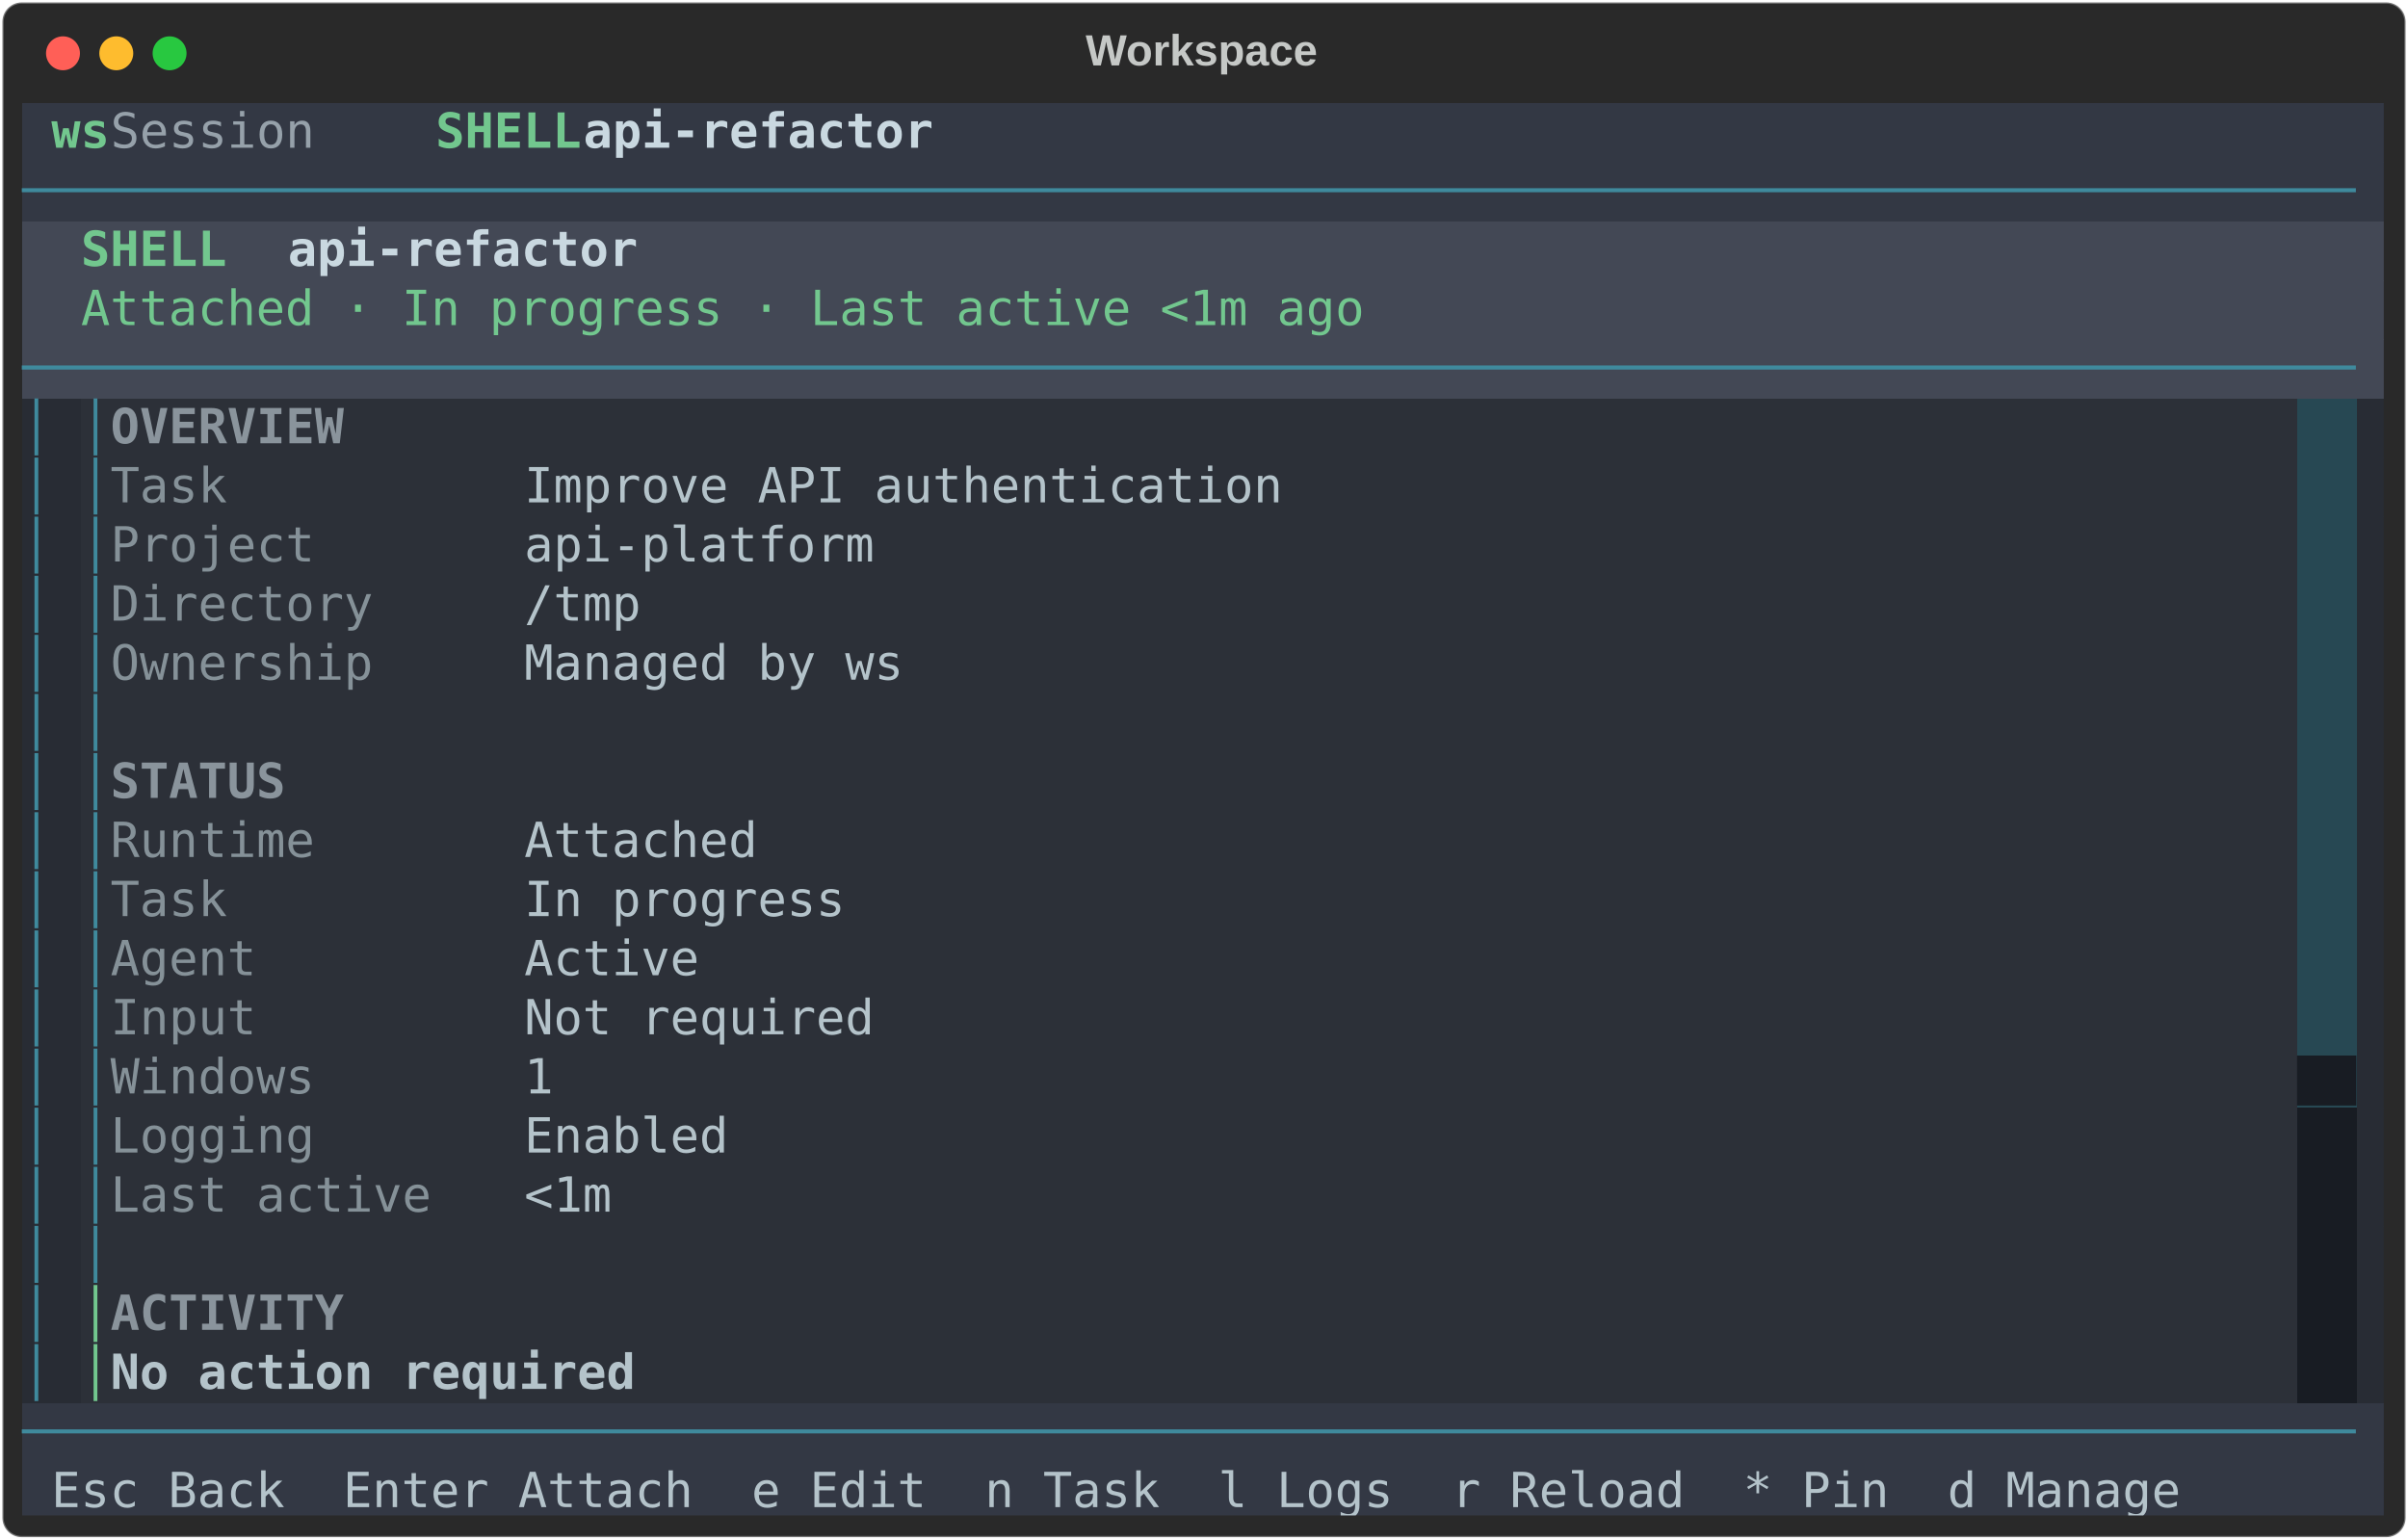
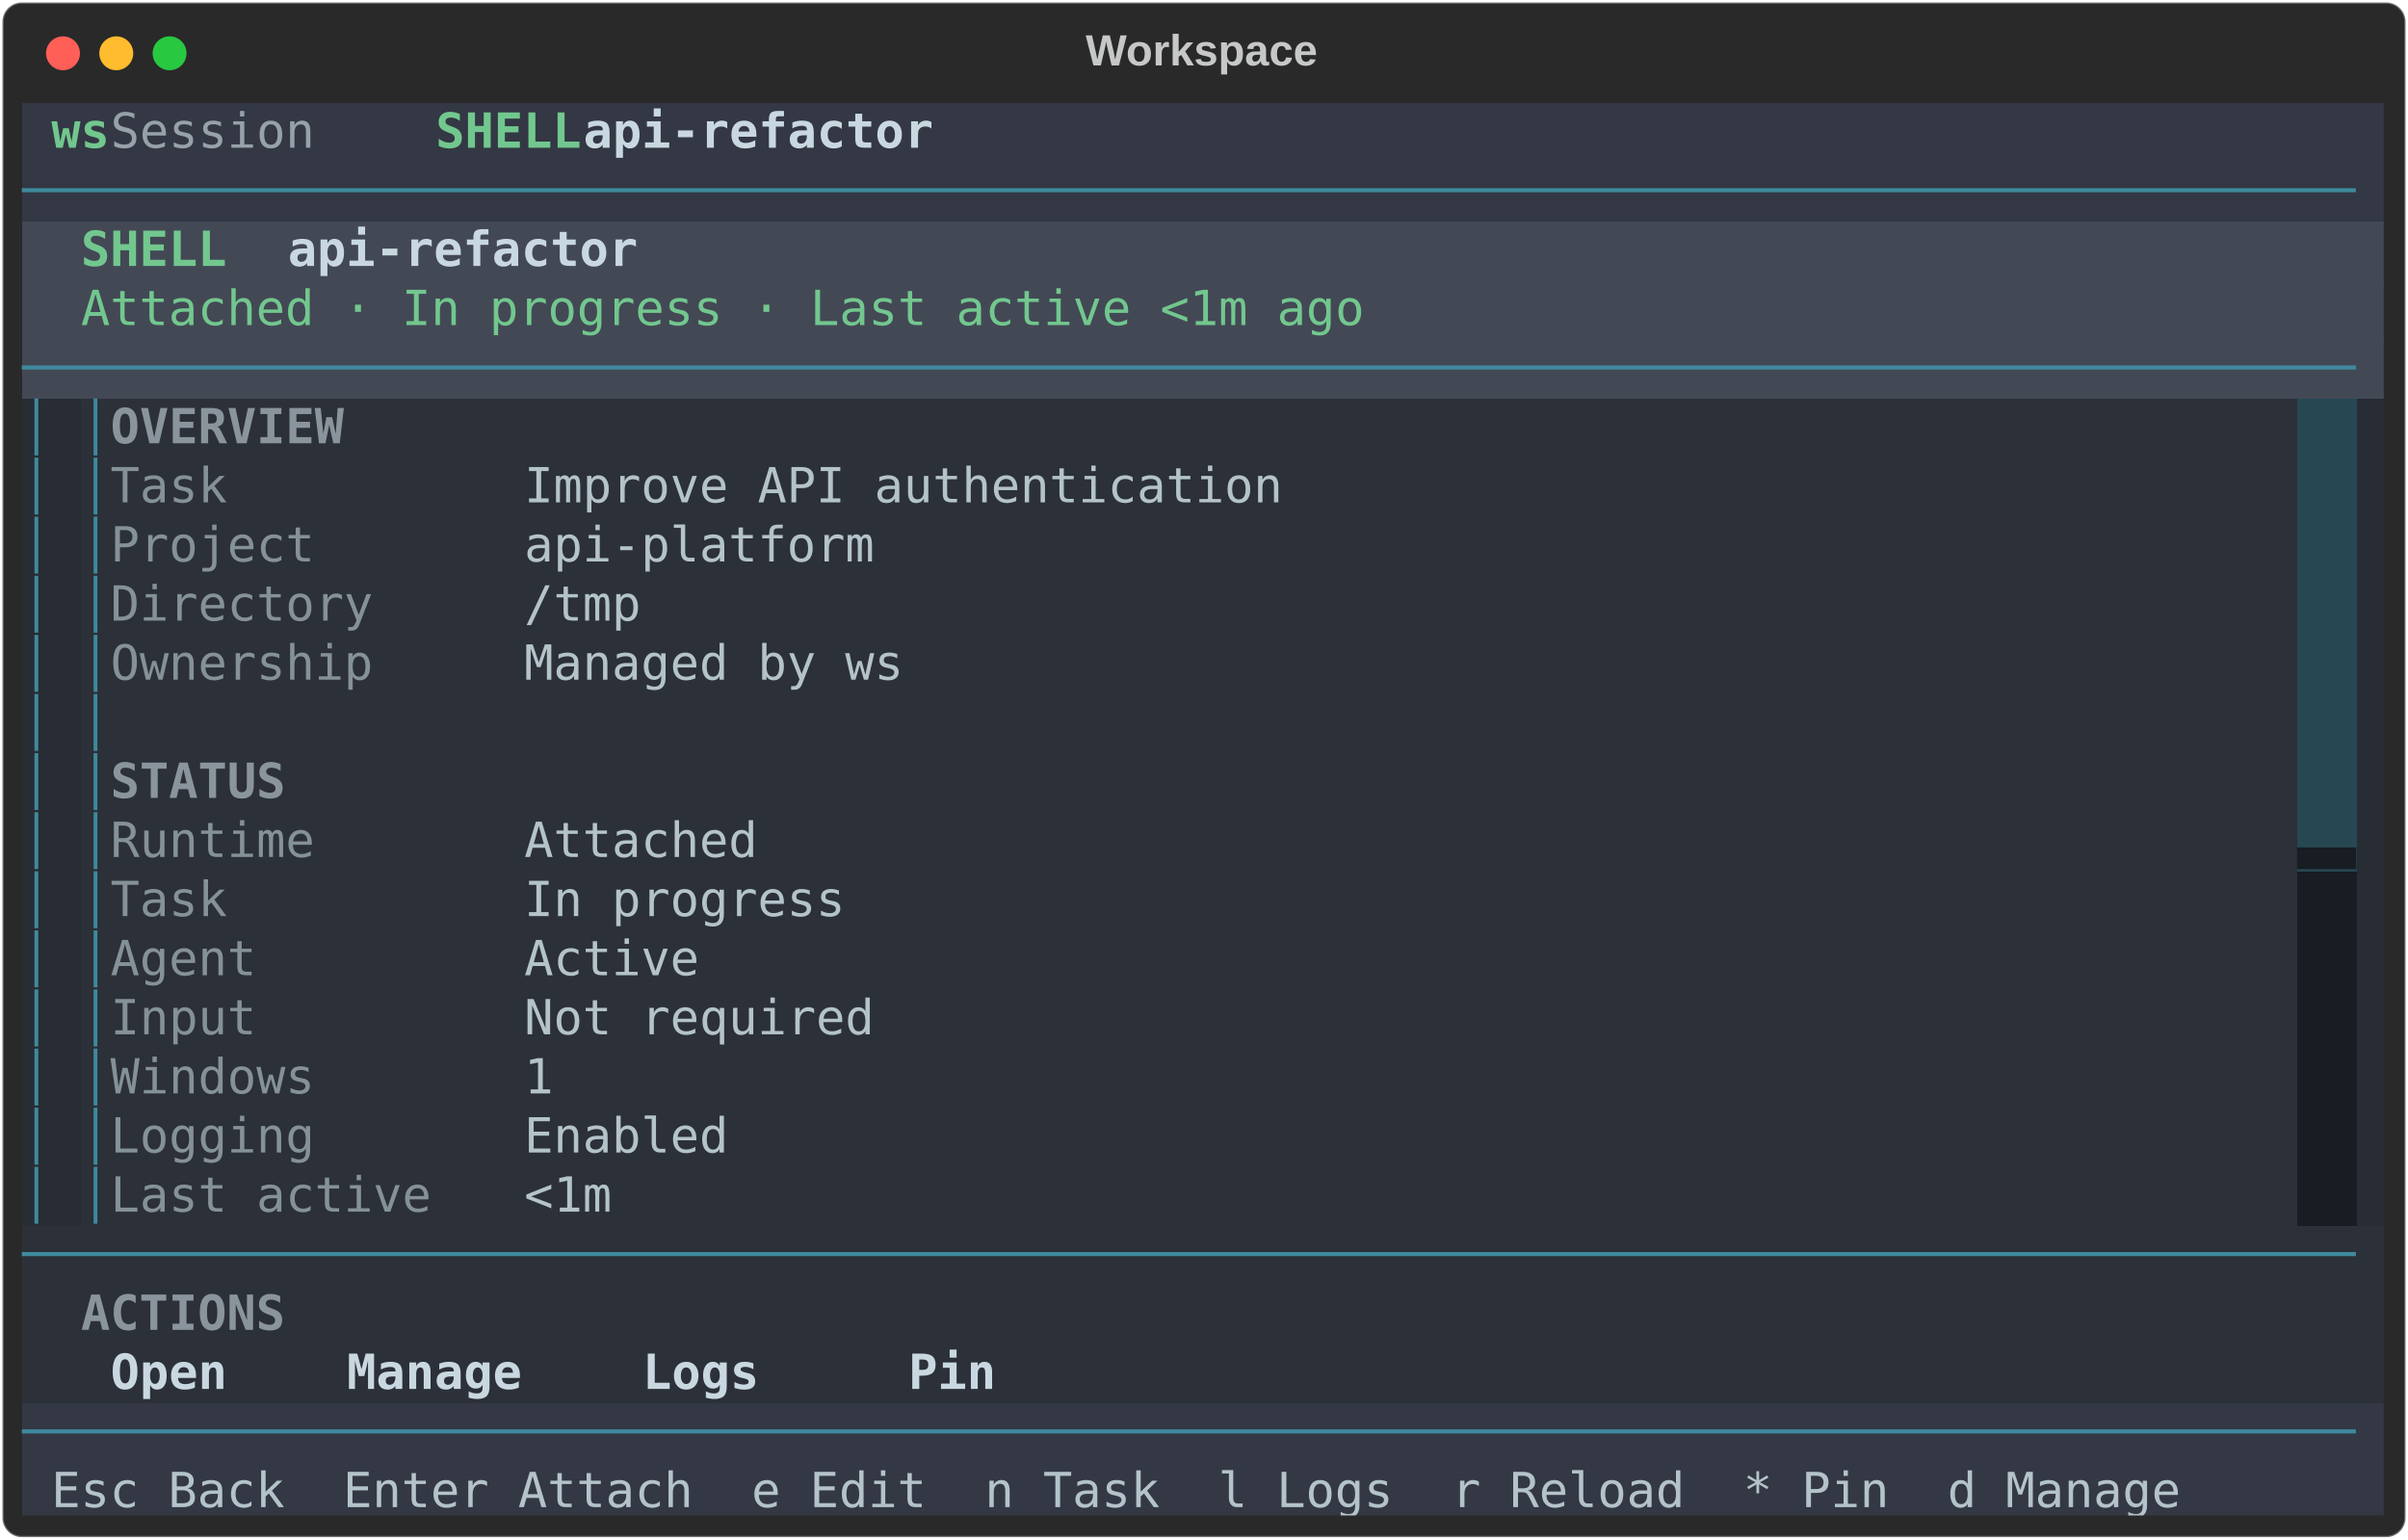
<svg xmlns="http://www.w3.org/2000/svg" class="rich-terminal" viewBox="0 0 994 635.6">
  <style>

    @font-face {
        font-family: "Fira Code";
        src: local("FiraCode-Regular"),
                url("https://cdnjs.cloudflare.com/ajax/libs/firacode/6.2.0/woff2/FiraCode-Regular.woff2") format("woff2"),
                url("https://cdnjs.cloudflare.com/ajax/libs/firacode/6.2.0/woff/FiraCode-Regular.woff") format("woff");
        font-style: normal;
        font-weight: 400;
    }
    @font-face {
        font-family: "Fira Code";
        src: local("FiraCode-Bold"),
                url("https://cdnjs.cloudflare.com/ajax/libs/firacode/6.2.0/woff2/FiraCode-Bold.woff2") format("woff2"),
                url("https://cdnjs.cloudflare.com/ajax/libs/firacode/6.2.0/woff/FiraCode-Bold.woff") format("woff");
        font-style: bold;
        font-weight: 700;
    }

    .terminal-matrix {
        font-family: Fira Code, monospace;
        font-size: 20px;
        line-height: 24.4px;
        font-variant-east-asian: full-width;
    }

    .terminal-title {
        font-size: 18px;
        font-weight: bold;
        font-family: arial;
    }

    .terminal-r1 { fill: #c5c8c6 }
.terminal-r2 { fill: #72c78e;font-weight: bold }
.terminal-r3 { fill: #96a1aa }
.terminal-r4 { fill: #c9d8e0;font-weight: bold }
.terminal-r5 { fill: #3f8a9d }
.terminal-r6 { fill: #72c78e }
.terminal-r7 { fill: #8a949c;font-weight: bold }
.terminal-r8 { fill: #282c34 }
.terminal-r9 { fill: #859198 }
.terminal-r10 { fill: #b4c3ca }
.terminal-r11 { fill: #181c23 }
.terminal-r12 { fill: #c9d8e0 }
- .terminal-r13 { fill: #b4c3ca;font-weight: bold }
    </style>
  <defs>
    <clipPath id="terminal-clip-terminal">
      <rect x="0" y="0" width="975.0" height="584.6" />
    </clipPath>
    <clipPath id="terminal-line-0">
      <rect x="0" y="1.5" width="976" height="24.65" />
    </clipPath>
    <clipPath id="terminal-line-1">
      <rect x="0" y="25.9" width="976" height="24.65" />
    </clipPath>
    <clipPath id="terminal-line-2">
      <rect x="0" y="50.3" width="976" height="24.65" />
    </clipPath>
    <clipPath id="terminal-line-3">
      <rect x="0" y="74.7" width="976" height="24.65" />
    </clipPath>
    <clipPath id="terminal-line-4">
      <rect x="0" y="99.1" width="976" height="24.65" />
    </clipPath>
    <clipPath id="terminal-line-5">
      <rect x="0" y="123.5" width="976" height="24.65" />
    </clipPath>
    <clipPath id="terminal-line-6">
      <rect x="0" y="147.9" width="976" height="24.65" />
    </clipPath>
    <clipPath id="terminal-line-7">
      <rect x="0" y="172.3" width="976" height="24.65" />
    </clipPath>
    <clipPath id="terminal-line-8">
      <rect x="0" y="196.7" width="976" height="24.65" />
    </clipPath>
    <clipPath id="terminal-line-9">
      <rect x="0" y="221.1" width="976" height="24.65" />
    </clipPath>
    <clipPath id="terminal-line-10">
      <rect x="0" y="245.5" width="976" height="24.65" />
    </clipPath>
    <clipPath id="terminal-line-11">
      <rect x="0" y="269.9" width="976" height="24.65" />
    </clipPath>
    <clipPath id="terminal-line-12">
      <rect x="0" y="294.3" width="976" height="24.65" />
    </clipPath>
    <clipPath id="terminal-line-13">
      <rect x="0" y="318.7" width="976" height="24.65" />
    </clipPath>
    <clipPath id="terminal-line-14">
      <rect x="0" y="343.1" width="976" height="24.65" />
    </clipPath>
    <clipPath id="terminal-line-15">
      <rect x="0" y="367.5" width="976" height="24.65" />
    </clipPath>
    <clipPath id="terminal-line-16">
      <rect x="0" y="391.9" width="976" height="24.65" />
    </clipPath>
    <clipPath id="terminal-line-17">
      <rect x="0" y="416.3" width="976" height="24.65" />
    </clipPath>
    <clipPath id="terminal-line-18">
      <rect x="0" y="440.7" width="976" height="24.65" />
    </clipPath>
    <clipPath id="terminal-line-19">
      <rect x="0" y="465.1" width="976" height="24.65" />
    </clipPath>
    <clipPath id="terminal-line-20">
      <rect x="0" y="489.5" width="976" height="24.65" />
    </clipPath>
    <clipPath id="terminal-line-21">
      <rect x="0" y="513.9" width="976" height="24.65" />
    </clipPath>
    <clipPath id="terminal-line-22">
      <rect x="0" y="538.3" width="976" height="24.65" />
    </clipPath>
  </defs>
  <rect fill="#292929" stroke="rgba(255,255,255,0.35)" stroke-width="1" x="1" y="1" width="992" height="633.6" rx="8" />
  <text class="terminal-title" fill="#c5c8c6" text-anchor="middle" x="496" y="27">Workspace</text>
  <g transform="translate(26,22)">
    <circle cx="0" cy="0" r="7" fill="#ff5f57" />
    <circle cx="22" cy="0" r="7" fill="#febc2e" />
    <circle cx="44" cy="0" r="7" fill="#28c840" />
  </g>
  <g transform="translate(9, 41)" clip-path="url(#terminal-clip-terminal)">
    <rect fill="#333844" x="0" y="1.5" width="12.2" height="24.65" shape-rendering="crispEdges" />
    <rect fill="#333844" x="12.2" y="1.5" width="24.4" height="24.65" shape-rendering="crispEdges" />
    <rect fill="#333844" x="36.6" y="1.5" width="134.2" height="24.65" shape-rendering="crispEdges" />
    <rect fill="#333844" x="170.8" y="1.5" width="61" height="24.65" shape-rendering="crispEdges" />
    <rect fill="#333844" x="231.8" y="1.5" width="170.8" height="24.65" shape-rendering="crispEdges" />
    <rect fill="#333844" x="402.6" y="1.5" width="573.4" height="24.65" shape-rendering="crispEdges" />
    <rect fill="#333844" x="0" y="25.9" width="976" height="24.65" shape-rendering="crispEdges" />
    <rect fill="#434855" x="0" y="50.3" width="24.4" height="24.65" shape-rendering="crispEdges" />
    <rect fill="#434855" x="24.4" y="50.3" width="85.4" height="24.65" shape-rendering="crispEdges" />
    <rect fill="#434855" x="109.8" y="50.3" width="146.4" height="24.65" shape-rendering="crispEdges" />
    <rect fill="#434855" x="256.2" y="50.3" width="719.8" height="24.65" shape-rendering="crispEdges" />
    <rect fill="#434855" x="0" y="74.7" width="24.4" height="24.65" shape-rendering="crispEdges" />
    <rect fill="#434855" x="24.4" y="74.7" width="536.8" height="24.65" shape-rendering="crispEdges" />
    <rect fill="#434855" x="561.2" y="74.7" width="414.8" height="24.65" shape-rendering="crispEdges" />
    <rect fill="#434855" x="0" y="99.1" width="976" height="24.65" shape-rendering="crispEdges" />
    <rect fill="#282c34" x="0" y="123.5" width="12.2" height="24.65" shape-rendering="crispEdges" />
    <rect fill="#282c34" x="12.2" y="123.5" width="12.2" height="24.65" shape-rendering="crispEdges" />
    <rect fill="#2c3038" x="24.4" y="123.5" width="12.2" height="24.65" shape-rendering="crispEdges" />
    <rect fill="#2c3038" x="36.6" y="123.5" width="97.6" height="24.65" shape-rendering="crispEdges" />
    <rect fill="#2c3038" x="134.2" y="123.5" width="805.2" height="24.65" shape-rendering="crispEdges" />
    <rect fill="#274853" x="939.4" y="123.5" width="24.4" height="24.65" shape-rendering="crispEdges" />
    <rect fill="#282c34" x="963.8" y="123.5" width="12.2" height="24.65" shape-rendering="crispEdges" />
    <rect fill="#282c34" x="0" y="147.9" width="12.2" height="24.65" shape-rendering="crispEdges" />
    <rect fill="#282c34" x="12.2" y="147.9" width="12.2" height="24.65" shape-rendering="crispEdges" />
    <rect fill="#2c3038" x="24.4" y="147.9" width="12.2" height="24.65" shape-rendering="crispEdges" />
    <rect fill="#2c3038" x="36.6" y="147.9" width="170.8" height="24.65" shape-rendering="crispEdges" />
    <rect fill="#2c3038" x="207.4" y="147.9" width="317.2" height="24.65" shape-rendering="crispEdges" />
    <rect fill="#2c3038" x="524.6" y="147.9" width="414.8" height="24.65" shape-rendering="crispEdges" />
    <rect fill="#274853" x="939.4" y="147.9" width="24.4" height="24.65" shape-rendering="crispEdges" />
    <rect fill="#282c34" x="963.8" y="147.9" width="12.2" height="24.65" shape-rendering="crispEdges" />
    <rect fill="#282c34" x="0" y="172.3" width="12.2" height="24.65" shape-rendering="crispEdges" />
    <rect fill="#282c34" x="12.2" y="172.3" width="12.2" height="24.65" shape-rendering="crispEdges" />
    <rect fill="#2c3038" x="24.4" y="172.3" width="12.2" height="24.65" shape-rendering="crispEdges" />
    <rect fill="#2c3038" x="36.6" y="172.3" width="170.8" height="24.65" shape-rendering="crispEdges" />
    <rect fill="#2c3038" x="207.4" y="172.3" width="146.4" height="24.65" shape-rendering="crispEdges" />
    <rect fill="#2c3038" x="353.8" y="172.3" width="585.6" height="24.65" shape-rendering="crispEdges" />
    <rect fill="#274853" x="939.4" y="172.3" width="24.4" height="24.65" shape-rendering="crispEdges" />
    <rect fill="#282c34" x="963.8" y="172.3" width="12.2" height="24.65" shape-rendering="crispEdges" />
    <rect fill="#282c34" x="0" y="196.7" width="12.2" height="24.65" shape-rendering="crispEdges" />
    <rect fill="#282c34" x="12.2" y="196.7" width="12.2" height="24.65" shape-rendering="crispEdges" />
    <rect fill="#2c3038" x="24.4" y="196.7" width="12.2" height="24.65" shape-rendering="crispEdges" />
    <rect fill="#2c3038" x="36.6" y="196.7" width="170.8" height="24.65" shape-rendering="crispEdges" />
    <rect fill="#2c3038" x="207.4" y="196.7" width="48.8" height="24.65" shape-rendering="crispEdges" />
    <rect fill="#2c3038" x="256.2" y="196.7" width="683.2" height="24.65" shape-rendering="crispEdges" />
    <rect fill="#274853" x="939.4" y="196.7" width="24.4" height="24.65" shape-rendering="crispEdges" />
    <rect fill="#282c34" x="963.8" y="196.7" width="12.2" height="24.65" shape-rendering="crispEdges" />
    <rect fill="#282c34" x="0" y="221.1" width="12.2" height="24.65" shape-rendering="crispEdges" />
    <rect fill="#282c34" x="12.2" y="221.1" width="12.2" height="24.65" shape-rendering="crispEdges" />
    <rect fill="#2c3038" x="24.4" y="221.1" width="12.2" height="24.65" shape-rendering="crispEdges" />
    <rect fill="#2c3038" x="36.6" y="221.1" width="170.8" height="24.65" shape-rendering="crispEdges" />
    <rect fill="#2c3038" x="207.4" y="221.1" width="158.6" height="24.65" shape-rendering="crispEdges" />
    <rect fill="#2c3038" x="366" y="221.1" width="573.4" height="24.65" shape-rendering="crispEdges" />
    <rect fill="#274853" x="939.4" y="221.1" width="24.4" height="24.65" shape-rendering="crispEdges" />
    <rect fill="#282c34" x="963.8" y="221.1" width="12.2" height="24.65" shape-rendering="crispEdges" />
    <rect fill="#282c34" x="0" y="245.5" width="12.2" height="24.65" shape-rendering="crispEdges" />
    <rect fill="#282c34" x="12.2" y="245.5" width="12.2" height="24.65" shape-rendering="crispEdges" />
    <rect fill="#2c3038" x="24.4" y="245.5" width="12.2" height="24.65" shape-rendering="crispEdges" />
    <rect fill="#2c3038" x="36.6" y="245.5" width="0" height="24.65" shape-rendering="crispEdges" />
    <rect fill="#2c3038" x="36.6" y="245.5" width="902.8" height="24.65" shape-rendering="crispEdges" />
    <rect fill="#274853" x="939.4" y="245.5" width="24.4" height="24.65" shape-rendering="crispEdges" />
    <rect fill="#282c34" x="963.8" y="245.5" width="12.2" height="24.65" shape-rendering="crispEdges" />
    <rect fill="#282c34" x="0" y="269.9" width="12.2" height="24.65" shape-rendering="crispEdges" />
    <rect fill="#282c34" x="12.2" y="269.9" width="12.2" height="24.65" shape-rendering="crispEdges" />
    <rect fill="#2c3038" x="24.4" y="269.9" width="12.2" height="24.65" shape-rendering="crispEdges" />
    <rect fill="#2c3038" x="36.6" y="269.9" width="73.2" height="24.65" shape-rendering="crispEdges" />
    <rect fill="#2c3038" x="109.8" y="269.9" width="829.6" height="24.65" shape-rendering="crispEdges" />
    <rect fill="#274853" x="939.4" y="269.9" width="24.4" height="24.65" shape-rendering="crispEdges" />
    <rect fill="#282c34" x="963.8" y="269.9" width="12.2" height="24.65" shape-rendering="crispEdges" />
    <rect fill="#282c34" x="0" y="294.3" width="12.2" height="24.65" shape-rendering="crispEdges" />
    <rect fill="#282c34" x="12.2" y="294.3" width="12.2" height="24.65" shape-rendering="crispEdges" />
    <rect fill="#2c3038" x="24.4" y="294.3" width="12.2" height="24.65" shape-rendering="crispEdges" />
    <rect fill="#2c3038" x="36.6" y="294.3" width="170.8" height="24.65" shape-rendering="crispEdges" />
    <rect fill="#2c3038" x="207.4" y="294.3" width="97.6" height="24.65" shape-rendering="crispEdges" />
    <rect fill="#2c3038" x="305" y="294.3" width="634.4" height="24.65" shape-rendering="crispEdges" />
    <rect fill="#274853" x="939.4" y="294.3" width="24.4" height="24.65" shape-rendering="crispEdges" />
    <rect fill="#282c34" x="963.8" y="294.3" width="12.2" height="24.65" shape-rendering="crispEdges" />
    <rect fill="#282c34" x="0" y="318.7" width="12.2" height="24.65" shape-rendering="crispEdges" />
    <rect fill="#282c34" x="12.2" y="318.7" width="12.2" height="24.65" shape-rendering="crispEdges" />
    <rect fill="#2c3038" x="24.4" y="318.7" width="12.2" height="24.65" shape-rendering="crispEdges" />
    <rect fill="#2c3038" x="36.6" y="318.7" width="170.8" height="24.65" shape-rendering="crispEdges" />
    <rect fill="#2c3038" x="207.4" y="318.7" width="134.2" height="24.65" shape-rendering="crispEdges" />
    <rect fill="#2c3038" x="341.6" y="318.7" width="597.8" height="24.65" shape-rendering="crispEdges" />
-     <rect fill="#274853" x="939.4" y="318.7" width="24.4" height="24.65" shape-rendering="crispEdges" />
+     <rect fill="#181c23" x="939.4" y="318.7" width="24.4" height="24.65" shape-rendering="crispEdges" />
    <rect fill="#282c34" x="963.8" y="318.7" width="12.2" height="24.65" shape-rendering="crispEdges" />
    <rect fill="#282c34" x="0" y="343.1" width="12.2" height="24.65" shape-rendering="crispEdges" />
    <rect fill="#282c34" x="12.2" y="343.1" width="12.2" height="24.65" shape-rendering="crispEdges" />
    <rect fill="#2c3038" x="24.4" y="343.1" width="12.2" height="24.65" shape-rendering="crispEdges" />
    <rect fill="#2c3038" x="36.6" y="343.1" width="170.8" height="24.65" shape-rendering="crispEdges" />
    <rect fill="#2c3038" x="207.4" y="343.1" width="73.2" height="24.65" shape-rendering="crispEdges" />
    <rect fill="#2c3038" x="280.6" y="343.1" width="658.8" height="24.65" shape-rendering="crispEdges" />
-     <rect fill="#274853" x="939.4" y="343.1" width="24.4" height="24.65" shape-rendering="crispEdges" />
+     <rect fill="#181c23" x="939.4" y="343.1" width="24.4" height="24.65" shape-rendering="crispEdges" />
    <rect fill="#282c34" x="963.8" y="343.1" width="12.2" height="24.65" shape-rendering="crispEdges" />
    <rect fill="#282c34" x="0" y="367.5" width="12.2" height="24.65" shape-rendering="crispEdges" />
    <rect fill="#282c34" x="12.2" y="367.5" width="12.2" height="24.65" shape-rendering="crispEdges" />
    <rect fill="#2c3038" x="24.4" y="367.5" width="12.2" height="24.65" shape-rendering="crispEdges" />
    <rect fill="#2c3038" x="36.6" y="367.5" width="170.8" height="24.65" shape-rendering="crispEdges" />
    <rect fill="#2c3038" x="207.4" y="367.5" width="146.4" height="24.65" shape-rendering="crispEdges" />
    <rect fill="#2c3038" x="353.8" y="367.5" width="585.6" height="24.65" shape-rendering="crispEdges" />
-     <rect fill="#274853" x="939.4" y="367.5" width="24.4" height="24.65" shape-rendering="crispEdges" />
+     <rect fill="#181c23" x="939.4" y="367.5" width="24.4" height="24.65" shape-rendering="crispEdges" />
    <rect fill="#282c34" x="963.8" y="367.5" width="12.2" height="24.65" shape-rendering="crispEdges" />
    <rect fill="#282c34" x="0" y="391.9" width="12.2" height="24.65" shape-rendering="crispEdges" />
    <rect fill="#282c34" x="12.2" y="391.9" width="12.2" height="24.65" shape-rendering="crispEdges" />
    <rect fill="#2c3038" x="24.4" y="391.9" width="12.2" height="24.65" shape-rendering="crispEdges" />
    <rect fill="#2c3038" x="36.6" y="391.9" width="170.8" height="24.65" shape-rendering="crispEdges" />
    <rect fill="#2c3038" x="207.4" y="391.9" width="12.2" height="24.65" shape-rendering="crispEdges" />
    <rect fill="#2c3038" x="219.6" y="391.9" width="719.8" height="24.65" shape-rendering="crispEdges" />
-     <rect fill="#274853" x="939.4" y="391.9" width="24.4" height="24.65" shape-rendering="crispEdges" />
+     <rect fill="#181c23" x="939.4" y="391.9" width="24.4" height="24.65" shape-rendering="crispEdges" />
    <rect fill="#282c34" x="963.8" y="391.9" width="12.2" height="24.65" shape-rendering="crispEdges" />
    <rect fill="#282c34" x="0" y="416.3" width="12.2" height="24.65" shape-rendering="crispEdges" />
    <rect fill="#282c34" x="12.2" y="416.3" width="12.2" height="24.65" shape-rendering="crispEdges" />
    <rect fill="#2c3038" x="24.4" y="416.3" width="12.2" height="24.65" shape-rendering="crispEdges" />
    <rect fill="#2c3038" x="36.6" y="416.3" width="170.8" height="24.65" shape-rendering="crispEdges" />
    <rect fill="#2c3038" x="207.4" y="416.3" width="85.4" height="24.65" shape-rendering="crispEdges" />
    <rect fill="#2c3038" x="292.8" y="416.3" width="646.6" height="24.65" shape-rendering="crispEdges" />
    <rect fill="#181c23" x="939.4" y="416.3" width="24.4" height="24.65" shape-rendering="crispEdges" />
    <rect fill="#282c34" x="963.8" y="416.3" width="12.2" height="24.65" shape-rendering="crispEdges" />
    <rect fill="#282c34" x="0" y="440.7" width="12.2" height="24.65" shape-rendering="crispEdges" />
    <rect fill="#282c34" x="12.2" y="440.7" width="12.2" height="24.65" shape-rendering="crispEdges" />
    <rect fill="#2c3038" x="24.4" y="440.7" width="12.2" height="24.65" shape-rendering="crispEdges" />
    <rect fill="#2c3038" x="36.6" y="440.7" width="170.8" height="24.65" shape-rendering="crispEdges" />
    <rect fill="#2c3038" x="207.4" y="440.7" width="36.6" height="24.65" shape-rendering="crispEdges" />
    <rect fill="#2c3038" x="244" y="440.7" width="695.4" height="24.65" shape-rendering="crispEdges" />
    <rect fill="#181c23" x="939.4" y="440.7" width="24.4" height="24.65" shape-rendering="crispEdges" />
    <rect fill="#282c34" x="963.8" y="440.7" width="12.2" height="24.65" shape-rendering="crispEdges" />
-     <rect fill="#282c34" x="0" y="465.1" width="12.2" height="24.65" shape-rendering="crispEdges" />
-     <rect fill="#282c34" x="12.2" y="465.1" width="12.2" height="24.65" shape-rendering="crispEdges" />
-     <rect fill="#2c3038" x="24.4" y="465.1" width="12.2" height="24.65" shape-rendering="crispEdges" />
-     <rect fill="#2c3038" x="36.6" y="465.1" width="0" height="24.65" shape-rendering="crispEdges" />
-     <rect fill="#2c3038" x="36.6" y="465.1" width="902.8" height="24.65" shape-rendering="crispEdges" />
-     <rect fill="#181c23" x="939.4" y="465.1" width="24.4" height="24.65" shape-rendering="crispEdges" />
-     <rect fill="#282c34" x="963.8" y="465.1" width="12.2" height="24.65" shape-rendering="crispEdges" />
-     <rect fill="#282c34" x="0" y="489.5" width="12.2" height="24.65" shape-rendering="crispEdges" />
-     <rect fill="#282c34" x="12.2" y="489.5" width="12.2" height="24.65" shape-rendering="crispEdges" />
-     <rect fill="#2c3038" x="24.4" y="489.5" width="12.2" height="24.65" shape-rendering="crispEdges" />
-     <rect fill="#2c3038" x="36.6" y="489.5" width="97.6" height="24.65" shape-rendering="crispEdges" />
-     <rect fill="#2c3038" x="134.2" y="489.5" width="805.2" height="24.65" shape-rendering="crispEdges" />
-     <rect fill="#181c23" x="939.4" y="489.5" width="24.4" height="24.65" shape-rendering="crispEdges" />
-     <rect fill="#282c34" x="963.8" y="489.5" width="12.2" height="24.65" shape-rendering="crispEdges" />
-     <rect fill="#282c34" x="0" y="513.9" width="12.2" height="24.65" shape-rendering="crispEdges" />
-     <rect fill="#282c34" x="12.2" y="513.9" width="12.2" height="24.65" shape-rendering="crispEdges" />
-     <rect fill="#2c3038" x="24.4" y="513.9" width="12.2" height="24.65" shape-rendering="crispEdges" />
-     <rect fill="#2c3038" x="36.6" y="513.9" width="219.6" height="24.65" shape-rendering="crispEdges" />
-     <rect fill="#2c3038" x="256.2" y="513.9" width="683.2" height="24.65" shape-rendering="crispEdges" />
-     <rect fill="#181c23" x="939.4" y="513.9" width="24.4" height="24.65" shape-rendering="crispEdges" />
-     <rect fill="#282c34" x="963.8" y="513.9" width="12.2" height="24.65" shape-rendering="crispEdges" />
+     <rect fill="#2c3038" x="0" y="465.1" width="976" height="24.65" shape-rendering="crispEdges" />
+     <rect fill="#2c3038" x="0" y="489.5" width="24.4" height="24.65" shape-rendering="crispEdges" />
+     <rect fill="#2c3038" x="24.4" y="489.5" width="85.4" height="24.65" shape-rendering="crispEdges" />
+     <rect fill="#2c3038" x="109.8" y="489.5" width="866.2" height="24.65" shape-rendering="crispEdges" />
+     <rect fill="#2c3038" x="0" y="513.9" width="36.6" height="24.65" shape-rendering="crispEdges" />
+     <rect fill="#2c3038" x="36.6" y="513.9" width="73.2" height="24.65" shape-rendering="crispEdges" />
+     <rect fill="#2c3038" x="109.8" y="513.9" width="24.4" height="24.65" shape-rendering="crispEdges" />
+     <rect fill="#2c3038" x="134.2" y="513.9" width="97.6" height="24.65" shape-rendering="crispEdges" />
+     <rect fill="#2c3038" x="231.8" y="513.9" width="24.4" height="24.65" shape-rendering="crispEdges" />
+     <rect fill="#2c3038" x="256.2" y="513.9" width="73.2" height="24.65" shape-rendering="crispEdges" />
+     <rect fill="#2c3038" x="329.4" y="513.9" width="36.6" height="24.65" shape-rendering="crispEdges" />
+     <rect fill="#2c3038" x="366" y="513.9" width="61" height="24.65" shape-rendering="crispEdges" />
+     <rect fill="#2c3038" x="427" y="513.9" width="549" height="24.65" shape-rendering="crispEdges" />
    <rect fill="#333844" x="0" y="538.3" width="976" height="24.65" shape-rendering="crispEdges" />
    <rect fill="#333844" x="0" y="562.7" width="12.2" height="24.65" shape-rendering="crispEdges" />
    <rect fill="#333844" x="12.2" y="562.7" width="890.6" height="24.65" shape-rendering="crispEdges" />
    <rect fill="#333844" x="902.8" y="562.7" width="61" height="24.65" shape-rendering="crispEdges" />
    <rect fill="#333844" x="963.8" y="562.7" width="12.2" height="24.65" shape-rendering="crispEdges" />
    <g class="terminal-matrix">
      <text class="terminal-r2" x="12.2" y="20" textLength="24.4" clip-path="url(#terminal-line-0)">ws</text>
      <text class="terminal-r3" x="36.6" y="20" textLength="134.2" clip-path="url(#terminal-line-0)">  Session  </text>
      <text class="terminal-r2" x="170.8" y="20" textLength="61" clip-path="url(#terminal-line-0)">SHELL</text>
      <text class="terminal-r4" x="231.8" y="20" textLength="170.8" clip-path="url(#terminal-line-0)">  api-refactor</text>
      <text class="terminal-r1" x="976" y="20" textLength="12.2" clip-path="url(#terminal-line-0)">
</text>
      <text class="terminal-r5" x="0" y="44.4" textLength="976" clip-path="url(#terminal-line-1)">────────────────────────────────────────────────────────────────────────────────</text>
      <text class="terminal-r1" x="976" y="44.4" textLength="12.2" clip-path="url(#terminal-line-1)">
</text>
      <text class="terminal-r2" x="24.4" y="68.8" textLength="85.4" clip-path="url(#terminal-line-2)">SHELL  </text>
      <text class="terminal-r4" x="109.8" y="68.8" textLength="146.4" clip-path="url(#terminal-line-2)">api-refactor</text>
      <text class="terminal-r1" x="976" y="68.8" textLength="12.2" clip-path="url(#terminal-line-2)">
</text>
      <text class="terminal-r6" x="24.4" y="93.2" textLength="536.8" clip-path="url(#terminal-line-3)">Attached · In progress · Last active &lt;1m ago</text>
      <text class="terminal-r1" x="976" y="93.2" textLength="12.2" clip-path="url(#terminal-line-3)">
</text>
      <text class="terminal-r5" x="0" y="117.6" textLength="976" clip-path="url(#terminal-line-4)">────────────────────────────────────────────────────────────────────────────────</text>
      <text class="terminal-r1" x="976" y="117.6" textLength="12.2" clip-path="url(#terminal-line-4)">
</text>
      <text class="terminal-r5" x="0" y="142" textLength="12.2" clip-path="url(#terminal-line-5)">│</text>
      <text class="terminal-r5" x="24.4" y="142" textLength="12.2" clip-path="url(#terminal-line-5)">│</text>
      <text class="terminal-r7" x="36.6" y="142" textLength="97.6" clip-path="url(#terminal-line-5)">OVERVIEW</text>
      <text class="terminal-r1" x="976" y="142" textLength="12.2" clip-path="url(#terminal-line-5)">
</text>
      <text class="terminal-r5" x="0" y="166.4" textLength="12.2" clip-path="url(#terminal-line-6)">│</text>
      <text class="terminal-r5" x="24.4" y="166.4" textLength="12.2" clip-path="url(#terminal-line-6)">│</text>
      <text class="terminal-r9" x="36.6" y="166.4" textLength="170.8" clip-path="url(#terminal-line-6)">Task          </text>
      <text class="terminal-r10" x="207.4" y="166.4" textLength="317.2" clip-path="url(#terminal-line-6)">Improve API authentication</text>
      <text class="terminal-r1" x="976" y="166.4" textLength="12.2" clip-path="url(#terminal-line-6)">
</text>
      <text class="terminal-r5" x="0" y="190.8" textLength="12.2" clip-path="url(#terminal-line-7)">│</text>
      <text class="terminal-r5" x="24.4" y="190.8" textLength="12.2" clip-path="url(#terminal-line-7)">│</text>
      <text class="terminal-r9" x="36.6" y="190.8" textLength="170.8" clip-path="url(#terminal-line-7)">Project       </text>
      <text class="terminal-r10" x="207.4" y="190.8" textLength="146.4" clip-path="url(#terminal-line-7)">api-platform</text>
      <text class="terminal-r1" x="976" y="190.8" textLength="12.2" clip-path="url(#terminal-line-7)">
</text>
      <text class="terminal-r5" x="0" y="215.2" textLength="12.2" clip-path="url(#terminal-line-8)">│</text>
      <text class="terminal-r5" x="24.4" y="215.2" textLength="12.2" clip-path="url(#terminal-line-8)">│</text>
      <text class="terminal-r9" x="36.6" y="215.2" textLength="170.8" clip-path="url(#terminal-line-8)">Directory     </text>
      <text class="terminal-r10" x="207.4" y="215.2" textLength="48.8" clip-path="url(#terminal-line-8)">/tmp</text>
      <text class="terminal-r1" x="976" y="215.2" textLength="12.2" clip-path="url(#terminal-line-8)">
</text>
      <text class="terminal-r5" x="0" y="239.6" textLength="12.2" clip-path="url(#terminal-line-9)">│</text>
      <text class="terminal-r5" x="24.4" y="239.6" textLength="12.2" clip-path="url(#terminal-line-9)">│</text>
      <text class="terminal-r9" x="36.6" y="239.6" textLength="170.8" clip-path="url(#terminal-line-9)">Ownership     </text>
      <text class="terminal-r10" x="207.4" y="239.6" textLength="158.6" clip-path="url(#terminal-line-9)">Managed by ws</text>
      <text class="terminal-r1" x="976" y="239.6" textLength="12.2" clip-path="url(#terminal-line-9)">
</text>
      <text class="terminal-r5" x="0" y="264" textLength="12.2" clip-path="url(#terminal-line-10)">│</text>
      <text class="terminal-r5" x="24.4" y="264" textLength="12.2" clip-path="url(#terminal-line-10)">│</text>
      <text class="terminal-r1" x="976" y="264" textLength="12.2" clip-path="url(#terminal-line-10)">
</text>
      <text class="terminal-r5" x="0" y="288.4" textLength="12.2" clip-path="url(#terminal-line-11)">│</text>
      <text class="terminal-r5" x="24.4" y="288.4" textLength="12.2" clip-path="url(#terminal-line-11)">│</text>
      <text class="terminal-r7" x="36.6" y="288.4" textLength="73.2" clip-path="url(#terminal-line-11)">STATUS</text>
      <text class="terminal-r1" x="976" y="288.4" textLength="12.2" clip-path="url(#terminal-line-11)">
</text>
      <text class="terminal-r5" x="0" y="312.8" textLength="12.2" clip-path="url(#terminal-line-12)">│</text>
      <text class="terminal-r5" x="24.4" y="312.8" textLength="12.2" clip-path="url(#terminal-line-12)">│</text>
      <text class="terminal-r9" x="36.6" y="312.8" textLength="170.8" clip-path="url(#terminal-line-12)">Runtime       </text>
      <text class="terminal-r10" x="207.4" y="312.8" textLength="97.6" clip-path="url(#terminal-line-12)">Attached</text>
+       <text class="terminal-r11" x="939.4" y="312.8" textLength="24.4" clip-path="url(#terminal-line-12)">▃▃</text>
      <text class="terminal-r1" x="976" y="312.8" textLength="12.2" clip-path="url(#terminal-line-12)">
</text>
      <text class="terminal-r5" x="0" y="337.2" textLength="12.2" clip-path="url(#terminal-line-13)">│</text>
      <text class="terminal-r5" x="24.4" y="337.2" textLength="12.2" clip-path="url(#terminal-line-13)">│</text>
      <text class="terminal-r9" x="36.6" y="337.2" textLength="170.8" clip-path="url(#terminal-line-13)">Task          </text>
      <text class="terminal-r10" x="207.4" y="337.2" textLength="134.2" clip-path="url(#terminal-line-13)">In progress</text>
      <text class="terminal-r1" x="976" y="337.2" textLength="12.2" clip-path="url(#terminal-line-13)">
</text>
      <text class="terminal-r5" x="0" y="361.6" textLength="12.2" clip-path="url(#terminal-line-14)">│</text>
      <text class="terminal-r5" x="24.4" y="361.6" textLength="12.2" clip-path="url(#terminal-line-14)">│</text>
      <text class="terminal-r9" x="36.6" y="361.6" textLength="170.8" clip-path="url(#terminal-line-14)">Agent         </text>
      <text class="terminal-r10" x="207.4" y="361.6" textLength="73.2" clip-path="url(#terminal-line-14)">Active</text>
      <text class="terminal-r1" x="976" y="361.6" textLength="12.2" clip-path="url(#terminal-line-14)">
</text>
      <text class="terminal-r5" x="0" y="386" textLength="12.2" clip-path="url(#terminal-line-15)">│</text>
      <text class="terminal-r5" x="24.4" y="386" textLength="12.2" clip-path="url(#terminal-line-15)">│</text>
      <text class="terminal-r9" x="36.6" y="386" textLength="170.8" clip-path="url(#terminal-line-15)">Input         </text>
      <text class="terminal-r10" x="207.4" y="386" textLength="146.4" clip-path="url(#terminal-line-15)">Not required</text>
      <text class="terminal-r1" x="976" y="386" textLength="12.2" clip-path="url(#terminal-line-15)">
</text>
      <text class="terminal-r5" x="0" y="410.4" textLength="12.2" clip-path="url(#terminal-line-16)">│</text>
      <text class="terminal-r5" x="24.4" y="410.4" textLength="12.2" clip-path="url(#terminal-line-16)">│</text>
      <text class="terminal-r9" x="36.6" y="410.4" textLength="170.8" clip-path="url(#terminal-line-16)">Windows       </text>
      <text class="terminal-r10" x="207.4" y="410.4" textLength="12.2" clip-path="url(#terminal-line-16)">1</text>
-       <text class="terminal-r11" x="939.4" y="410.4" textLength="24.4" clip-path="url(#terminal-line-16)">▇▇</text>
      <text class="terminal-r1" x="976" y="410.4" textLength="12.2" clip-path="url(#terminal-line-16)">
</text>
      <text class="terminal-r5" x="0" y="434.8" textLength="12.2" clip-path="url(#terminal-line-17)">│</text>
      <text class="terminal-r5" x="24.4" y="434.8" textLength="12.2" clip-path="url(#terminal-line-17)">│</text>
      <text class="terminal-r9" x="36.6" y="434.8" textLength="170.8" clip-path="url(#terminal-line-17)">Logging       </text>
      <text class="terminal-r10" x="207.4" y="434.8" textLength="85.4" clip-path="url(#terminal-line-17)">Enabled</text>
      <text class="terminal-r1" x="976" y="434.8" textLength="12.2" clip-path="url(#terminal-line-17)">
</text>
      <text class="terminal-r5" x="0" y="459.2" textLength="12.2" clip-path="url(#terminal-line-18)">│</text>
      <text class="terminal-r5" x="24.4" y="459.2" textLength="12.2" clip-path="url(#terminal-line-18)">│</text>
      <text class="terminal-r9" x="36.6" y="459.2" textLength="170.8" clip-path="url(#terminal-line-18)">Last active   </text>
      <text class="terminal-r10" x="207.4" y="459.2" textLength="36.6" clip-path="url(#terminal-line-18)">&lt;1m</text>
      <text class="terminal-r1" x="976" y="459.2" textLength="12.2" clip-path="url(#terminal-line-18)">
</text>
-       <text class="terminal-r5" x="0" y="483.6" textLength="12.2" clip-path="url(#terminal-line-19)">│</text>
-       <text class="terminal-r5" x="24.4" y="483.6" textLength="12.2" clip-path="url(#terminal-line-19)">│</text>
+       <text class="terminal-r5" x="0" y="483.6" textLength="976" clip-path="url(#terminal-line-19)">────────────────────────────────────────────────────────────────────────────────</text>
      <text class="terminal-r1" x="976" y="483.6" textLength="12.2" clip-path="url(#terminal-line-19)">
</text>
-       <text class="terminal-r5" x="0" y="508" textLength="12.2" clip-path="url(#terminal-line-20)">│</text>
-       <text class="terminal-r6" x="24.4" y="508" textLength="12.2" clip-path="url(#terminal-line-20)">│</text>
-       <text class="terminal-r7" x="36.6" y="508" textLength="97.6" clip-path="url(#terminal-line-20)">ACTIVITY</text>
+       <text class="terminal-r7" x="24.4" y="508" textLength="85.4" clip-path="url(#terminal-line-20)">ACTIONS</text>
      <text class="terminal-r1" x="976" y="508" textLength="12.2" clip-path="url(#terminal-line-20)">
</text>
-       <text class="terminal-r5" x="0" y="532.4" textLength="12.2" clip-path="url(#terminal-line-21)">│</text>
-       <text class="terminal-r6" x="24.4" y="532.4" textLength="12.2" clip-path="url(#terminal-line-21)">│</text>
-       <text class="terminal-r13" x="36.6" y="532.4" textLength="219.6" clip-path="url(#terminal-line-21)">No action required</text>
+       <text class="terminal-r4" x="36.6" y="532.4" textLength="73.2" clip-path="url(#terminal-line-21)"> Open </text>
+       <text class="terminal-r4" x="134.2" y="532.4" textLength="97.6" clip-path="url(#terminal-line-21)"> Manage </text>
+       <text class="terminal-r4" x="256.2" y="532.4" textLength="73.2" clip-path="url(#terminal-line-21)"> Logs </text>
+       <text class="terminal-r4" x="366" y="532.4" textLength="61" clip-path="url(#terminal-line-21)"> Pin </text>
      <text class="terminal-r1" x="976" y="532.4" textLength="12.2" clip-path="url(#terminal-line-21)">
</text>
      <text class="terminal-r5" x="0" y="556.8" textLength="976" clip-path="url(#terminal-line-22)">────────────────────────────────────────────────────────────────────────────────</text>
      <text class="terminal-r1" x="976" y="556.8" textLength="12.2" clip-path="url(#terminal-line-22)">
</text>
      <text class="terminal-r10" x="12.2" y="581.2" textLength="890.6" clip-path="url(#terminal-line-23)">Esc Back  Enter Attach  e Edit  n Task  l Logs  r Reload  * Pin  d Manage</text>
    </g>
  </g>
</svg>
